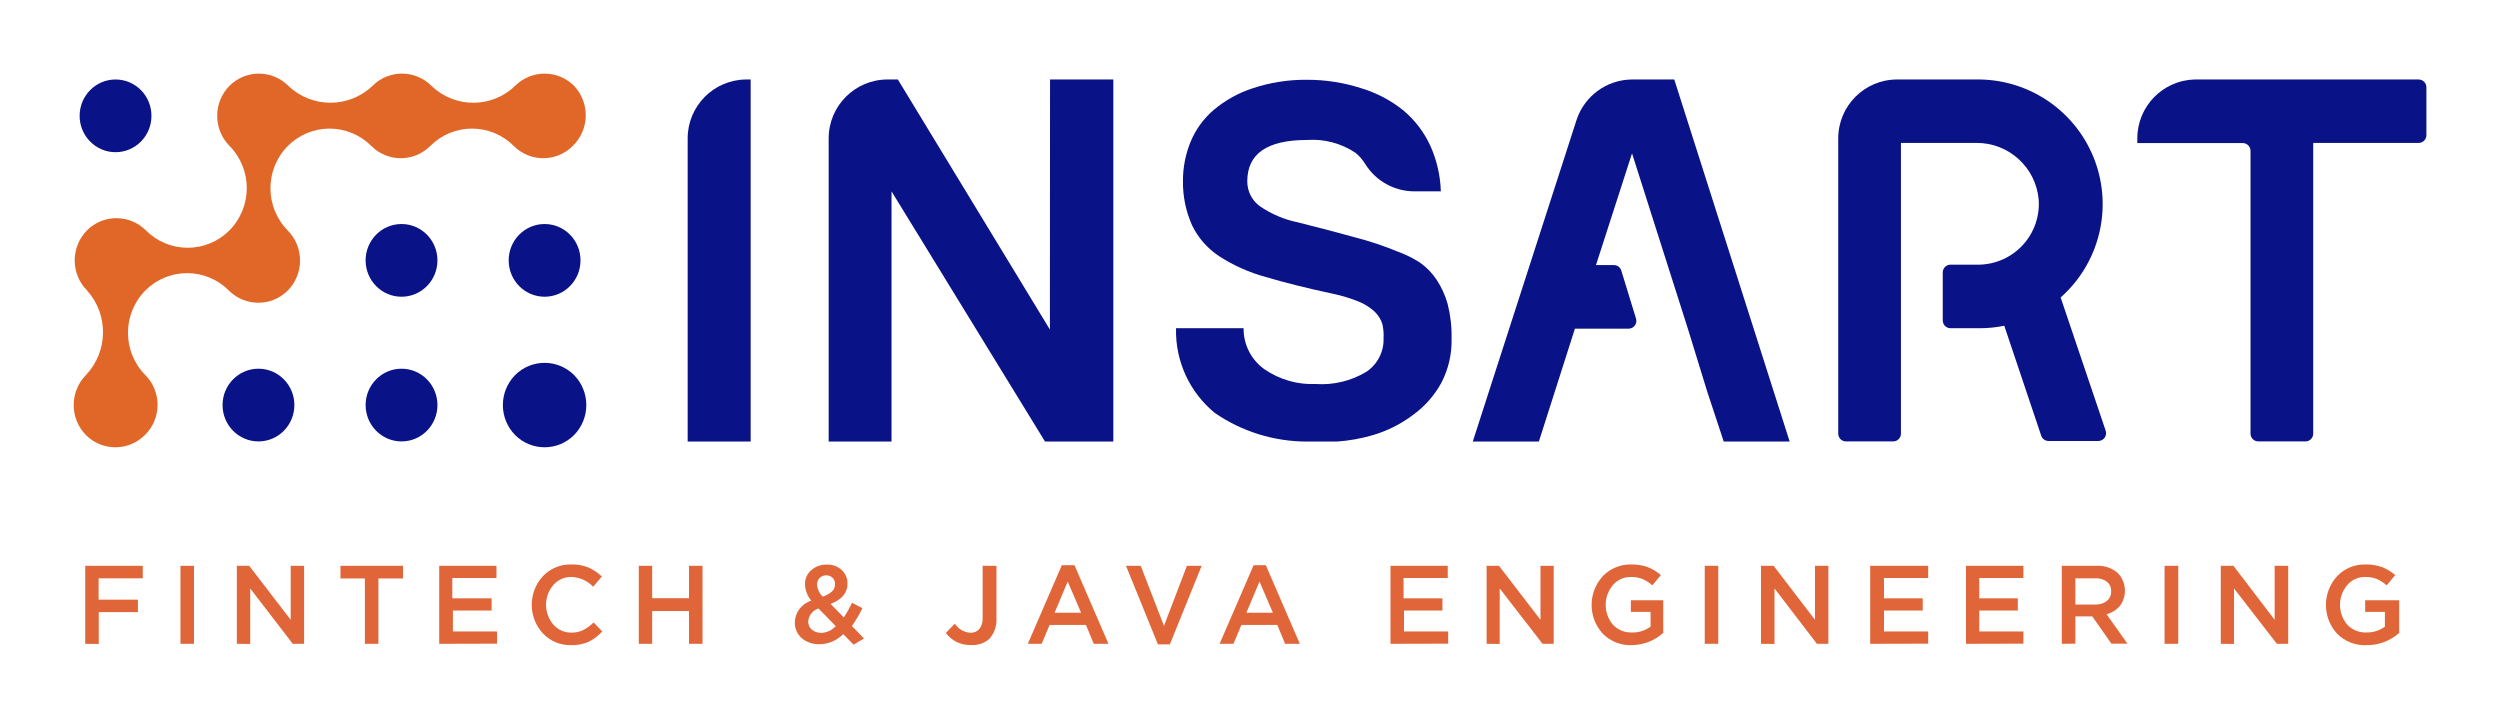
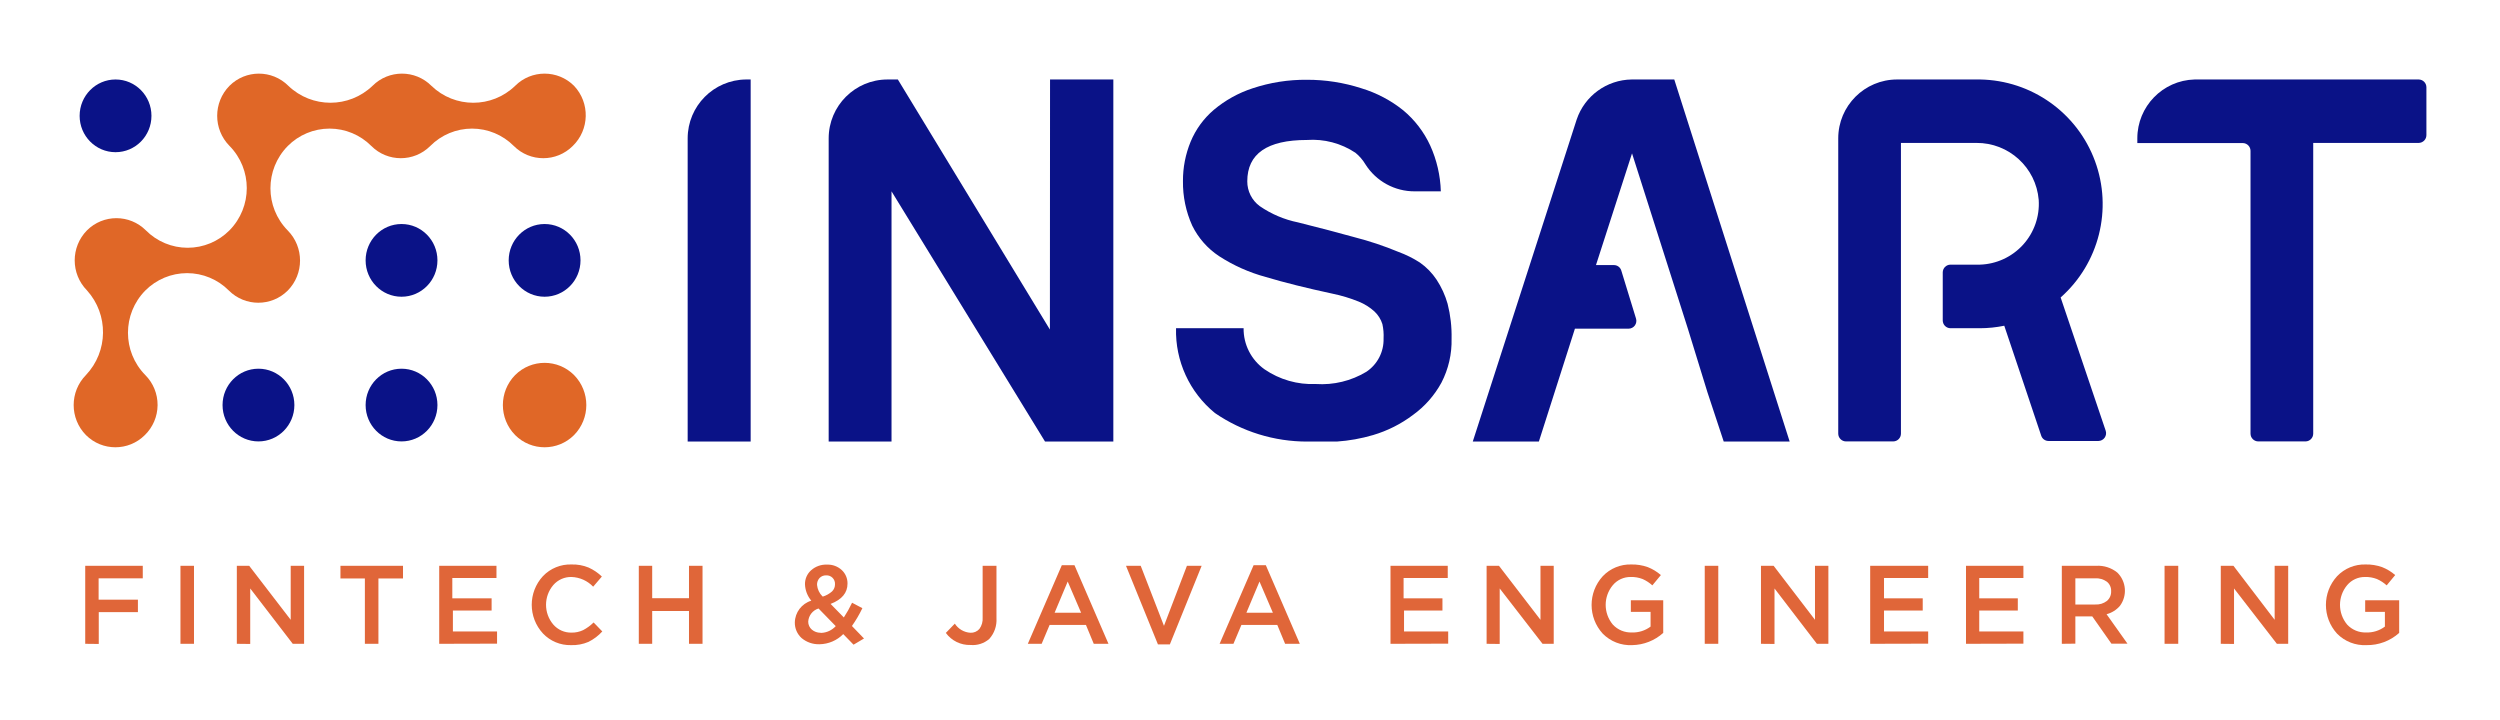
<svg xmlns="http://www.w3.org/2000/svg" width="169.85" height="48.85" viewBox="0 0 169.85 48.85">
  <defs>
    <style>.cls-1,.cls-2{fill:none;}.cls-2{clip-rule:evenodd;}.cls-3{clip-path:url(#clip-path);}.cls-4{fill:#0a1287;}.cls-5{clip-path:url(#clip-path-2);}.cls-6{clip-path:url(#clip-path-3);}.cls-7{clip-path:url(#clip-path-4);}.cls-8{clip-path:url(#clip-path-5);}.cls-9{fill:#e06727;}.cls-10{clip-path:url(#clip-path-6);}.cls-11{clip-path:url(#clip-path-7);}.cls-12{clip-path:url(#clip-path-8);}.cls-13{clip-path:url(#clip-path-9);}.cls-14{clip-path:url(#clip-path-10);}.cls-15{clip-path:url(#clip-path-11);}.cls-16{clip-path:url(#clip-path-12);}.cls-17{clip-path:url(#clip-path-13);}.cls-18{clip-path:url(#clip-path-14);}.cls-19{fill:#e06639;}.cls-20{clip-path:url(#clip-path-15);}.cls-21{clip-path:url(#clip-path-16);}.cls-22{clip-path:url(#clip-path-17);}.cls-23{clip-path:url(#clip-path-18);}.cls-24{clip-path:url(#clip-path-19);}.cls-25{clip-path:url(#clip-path-20);}.cls-26{clip-path:url(#clip-path-21);}.cls-27{clip-path:url(#clip-path-22);}.cls-28{clip-path:url(#clip-path-23);}.cls-29{clip-path:url(#clip-path-24);}.cls-30{clip-path:url(#clip-path-25);}.cls-31{clip-path:url(#clip-path-26);}.cls-32{clip-path:url(#clip-path-27);}.cls-33{clip-path:url(#clip-path-28);}.cls-34{clip-path:url(#clip-path-29);}.cls-35{clip-path:url(#clip-path-30);}.cls-36{clip-path:url(#clip-path-31);}.cls-37{clip-path:url(#clip-path-32);}.cls-38{clip-path:url(#clip-path-33);}.cls-39{clip-path:url(#clip-path-34);}.cls-40{clip-path:url(#clip-path-35);}.cls-41{clip-path:url(#clip-path-36);}</style>
    <clipPath id="clip-path">
      <ellipse class="cls-1" cx="7.85" cy="7.87" rx="2.44" ry="2.47" />
    </clipPath>
    <clipPath id="clip-path-2">
      <ellipse class="cls-1" cx="27.28" cy="17.69" rx="2.44" ry="2.47" />
    </clipPath>
    <clipPath id="clip-path-3">
      <ellipse class="cls-1" cx="27.28" cy="27.52" rx="2.44" ry="2.47" />
    </clipPath>
    <clipPath id="clip-path-4">
      <ellipse class="cls-1" cx="17.56" cy="27.52" rx="2.44" ry="2.47" />
    </clipPath>
    <clipPath id="clip-path-5">
      <path class="cls-2" d="M9.87,25.48a4.09,4.09,0,0,1,0-5.74,4,4,0,0,1,5.68,0,2.83,2.83,0,0,0,4,0,2.91,2.91,0,0,0,0-4.08,4.09,4.09,0,0,1,0-5.74,4,4,0,0,1,5.68,0,2.83,2.83,0,0,0,4,0,4,4,0,0,1,5.68,0,2.83,2.83,0,0,0,4,0A2.91,2.91,0,0,0,39,5.83a2.83,2.83,0,0,0-4,0,4.09,4.09,0,0,1-5.69,0,2.83,2.83,0,0,0-4,0,4.13,4.13,0,0,1-5.72,0,2.83,2.83,0,0,0-4,0,2.91,2.91,0,0,0,0,4.08,4.09,4.09,0,0,1,0,5.74,4,4,0,0,1-5.68,0,2.83,2.83,0,0,0-4,0,2.91,2.91,0,0,0,0,4.08,4.24,4.24,0,0,1-.07,5.75,2.91,2.91,0,0,0,0,4.08,2.83,2.83,0,0,0,4,0A2.87,2.87,0,0,0,9.87,25.48Z" />
    </clipPath>
    <clipPath id="clip-path-6">
      <ellipse class="cls-1" cx="37" cy="17.69" rx="2.44" ry="2.47" />
    </clipPath>
    <clipPath id="clip-path-7">
      <path class="cls-2" d="M39,25.48a2.83,2.83,0,0,0-4,0,2.91,2.91,0,0,0,0,4.08,2.83,2.83,0,0,0,4,0A2.91,2.91,0,0,0,39,25.48Z" />
    </clipPath>
    <clipPath id="clip-path-8">
      <path class="cls-2" d="M149.1,5.4a4,4,0,0,0-3.89,4v.32h7.17a.53.53,0,0,1,.52.53V29.46a.53.53,0,0,0,.52.53h3.22a.53.53,0,0,0,.52-.53V9.71h7.17a.53.53,0,0,0,.52-.53V5.93a.53.53,0,0,0-.52-.53Z" />
    </clipPath>
    <clipPath id="clip-path-9">
      <path class="cls-2" d="M110.86,5.4a4,4,0,0,0-3.74,2.72L100.06,30h4.49L107,22.33h3.65a.53.53,0,0,0,.5-.69l-1-3.26a.52.52,0,0,0-.5-.37h-1.22l2.45-7.59,3.79,11.9L116,26.64,117.11,30h4.48L113.75,5.4Z" />
    </clipPath>
    <clipPath id="clip-path-10">
      <path class="cls-2" d="M71.33,22.39,61,5.4H60.3a4,4,0,0,0-4,4V30h4.27V13L71,30h4.64V5.4h-4.3Z" />
    </clipPath>
    <clipPath id="clip-path-11">
      <path class="cls-2" d="M46.72,9.4V30H51V5.4h-.32A4,4,0,0,0,46.72,9.4Z" />
    </clipPath>
    <clipPath id="clip-path-12">
      <path class="cls-2" d="M97.6,19a4.37,4.37,0,0,0-1.13-1.16A7.42,7.42,0,0,0,95,17.11a22.05,22.05,0,0,0-3-1q-1.61-.45-3.81-1A7.06,7.06,0,0,1,85.58,14a2.08,2.08,0,0,1-.84-1.68q0-2.81,4.05-2.81a5.26,5.26,0,0,1,3.3.87,3,3,0,0,1,.68.79A3.94,3.94,0,0,0,96.12,13h1.77a8.1,8.1,0,0,0-.72-3.11,6.84,6.84,0,0,0-1.84-2.4A8.45,8.45,0,0,0,92.5,6a11.92,11.92,0,0,0-3.71-.58A11.35,11.35,0,0,0,85.1,6a7.9,7.9,0,0,0-2.63,1.46,5.73,5.73,0,0,0-1.58,2.17,6.94,6.94,0,0,0-.52,2.67A7.13,7.13,0,0,0,81,15.33a5.26,5.26,0,0,0,1.82,2.07A11.24,11.24,0,0,0,86,18.82q1.91.57,4.52,1.13a10.27,10.27,0,0,1,1.79.54,3.59,3.59,0,0,1,1.08.68,2,2,0,0,1,.53.85A3.65,3.65,0,0,1,94,23a2.63,2.63,0,0,1-1.17,2.26,5.89,5.89,0,0,1-3.43.83,5.72,5.72,0,0,1-3.49-1,3.37,3.37,0,0,1-1.42-2.79H79.9a7.19,7.19,0,0,0,2.64,5.76A11.06,11.06,0,0,0,88.82,30h2a11.44,11.44,0,0,0,2.46-.44A8.5,8.5,0,0,0,96,28.19,6.6,6.6,0,0,0,97.93,26a6.17,6.17,0,0,0,.69-3,8.8,8.8,0,0,0-.27-2.36A5.89,5.89,0,0,0,97.6,19Z" />
    </clipPath>
    <clipPath id="clip-path-13">
      <path class="cls-2" d="M140,20.21A8.47,8.47,0,0,0,134.53,5.4h-5.64a4,4,0,0,0-4,4V29.46a.53.53,0,0,0,.52.53h3.22a.53.53,0,0,0,.52-.53V9.71h5.12a4.22,4.22,0,0,1,4.24,3.87,4.13,4.13,0,0,1-4,4.4h-2a.53.53,0,0,0-.52.53v3.26a.53.53,0,0,0,.52.53h2a8.31,8.31,0,0,0,1.66-.17l2.51,7.47a.52.52,0,0,0,.49.36h3.4a.53.53,0,0,0,.49-.7Z" />
    </clipPath>
    <clipPath id="clip-path-14">
      <polygon class="cls-2" points="5.79 43.74 5.79 38.44 9.7 38.44 9.7 39.29 6.7 39.29 6.7 40.74 9.37 40.74 9.37 41.59 6.71 41.59 6.71 43.75 5.79 43.74" />
    </clipPath>
    <clipPath id="clip-path-15">
      <rect class="cls-1" x="12.26" y="38.44" width="0.92" height="5.3" />
    </clipPath>
    <clipPath id="clip-path-16">
      <polygon class="cls-2" points="16.09 43.74 16.09 38.44 16.93 38.44 19.75 42.11 19.75 38.44 20.66 38.44 20.66 43.74 19.89 43.74 17 39.98 17 43.75 16.09 43.74" />
    </clipPath>
    <clipPath id="clip-path-17">
      <polygon class="cls-2" points="24.79 43.74 24.79 39.3 23.13 39.3 23.13 38.44 27.38 38.44 27.38 39.3 25.71 39.3 25.71 43.74 24.79 43.74" />
    </clipPath>
    <clipPath id="clip-path-18">
      <polygon class="cls-2" points="29.84 43.74 29.84 38.44 33.73 38.44 33.73 39.27 30.73 39.27 30.73 40.65 33.4 40.65 33.4 41.48 30.77 41.48 30.77 42.9 33.77 42.9 33.77 43.73 29.84 43.74" />
    </clipPath>
    <clipPath id="clip-path-19">
      <path class="cls-2" d="M38.79,43.83a2.54,2.54,0,0,1-1.9-.79,2.87,2.87,0,0,1,0-3.9,2.57,2.57,0,0,1,1.94-.79,2.83,2.83,0,0,1,1.16.21,3.16,3.16,0,0,1,.9.61l-.59.69a2.14,2.14,0,0,0-1.47-.66,1.59,1.59,0,0,0-1.24.55,2.07,2.07,0,0,0,0,2.68,1.59,1.59,0,0,0,1.24.55,1.77,1.77,0,0,0,.79-.17,3,3,0,0,0,.71-.52l.59.61a3.17,3.17,0,0,1-.94.71A2.76,2.76,0,0,1,38.79,43.83Z" />
    </clipPath>
    <clipPath id="clip-path-20">
      <polygon class="cls-2" points="43.4 43.74 43.4 38.44 44.31 38.44 44.31 40.64 46.81 40.64 46.81 38.44 47.73 38.44 47.73 43.74 46.81 43.74 46.81 41.51 44.31 41.51 44.31 43.74 43.4 43.74" />
    </clipPath>
    <clipPath id="clip-path-21">
      <path class="cls-2" d="M55.91,40.53a1.71,1.71,0,0,0,.62-.35.66.66,0,0,0,.2-.49.57.57,0,0,0-.6-.6.59.59,0,0,0-.45.18.65.65,0,0,0-.17.47,1.26,1.26,0,0,0,.37.78ZM55.78,43a1.42,1.42,0,0,0,1-.46l-1.17-1.2a1,1,0,0,0-.7.89.71.71,0,0,0,.25.55.91.91,0,0,0,.58.21Zm2.21.8-.7-.72a2.31,2.31,0,0,1-1.61.69,1.8,1.8,0,0,1-1.22-.42A1.4,1.4,0,0,1,54,42.29a1.58,1.58,0,0,1,1.12-1.48,1.83,1.83,0,0,1-.43-1.12,1.25,1.25,0,0,1,.41-.94,1.53,1.53,0,0,1,1.09-.39,1.4,1.4,0,0,1,1,.37,1.23,1.23,0,0,1,.39.92q0,.94-1.15,1.38l.9.92a8.27,8.27,0,0,0,.56-1l.7.37a8.46,8.46,0,0,1-.71,1.21l.82.85Z" />
    </clipPath>
    <clipPath id="clip-path-22">
      <path class="cls-2" d="M65.94,43.82A2,2,0,0,1,64.26,43l.61-.63a1.36,1.36,0,0,0,1.06.62.76.76,0,0,0,.61-.26,1.16,1.16,0,0,0,.22-.78V38.44h.94V42a1.92,1.92,0,0,1-.49,1.41A1.71,1.71,0,0,1,65.94,43.82Z" />
    </clipPath>
    <clipPath id="clip-path-23">
      <path class="cls-2" d="M71.65,41.63h1.8l-.91-2.12Zm-1.82,2.11,2.31-5.34H73l2.31,5.34h-1l-.53-1.28H71.31l-.54,1.28Z" />
    </clipPath>
    <clipPath id="clip-path-24">
      <polygon class="cls-2" points="78.67 43.78 76.5 38.44 77.5 38.44 79.08 42.52 80.64 38.44 81.64 38.44 79.48 43.78 78.67 43.78" />
    </clipPath>
    <clipPath id="clip-path-25">
      <path class="cls-2" d="M84.68,41.63h1.8l-.91-2.12Zm-1.82,2.11,2.31-5.34H86l2.31,5.34h-1l-.53-1.28H84.34l-.54,1.28Z" />
    </clipPath>
    <clipPath id="clip-path-26">
      <polygon class="cls-2" points="94.47 43.74 94.47 38.44 98.36 38.44 98.36 39.27 95.36 39.27 95.36 40.65 98 40.65 98 41.48 95.39 41.48 95.39 42.9 98.39 42.9 98.39 43.73 94.47 43.74" />
    </clipPath>
    <clipPath id="clip-path-27">
      <polygon class="cls-2" points="101 43.74 101 38.44 101.84 38.44 104.66 42.11 104.66 38.44 105.56 38.44 105.56 43.74 104.8 43.74 101.89 39.98 101.89 43.75 101 43.74" />
    </clipPath>
    <clipPath id="clip-path-28">
      <path class="cls-2" d="M110.89,43.83a2.62,2.62,0,0,1-2-.78,2.89,2.89,0,0,1,0-3.9,2.57,2.57,0,0,1,1.94-.8,3.16,3.16,0,0,1,1.12.18,3.09,3.09,0,0,1,.89.54l-.58.7a2.45,2.45,0,0,0-.66-.43,2.07,2.07,0,0,0-.81-.14,1.56,1.56,0,0,0-1.21.55,2.09,2.09,0,0,0,0,2.69,1.68,1.68,0,0,0,1.29.53,2,2,0,0,0,1.27-.4v-1H110.8v-.79H113V43A3.24,3.24,0,0,1,110.89,43.83Z" />
    </clipPath>
    <clipPath id="clip-path-29">
      <rect class="cls-1" x="115.82" y="38.44" width="0.92" height="5.3" />
    </clipPath>
    <clipPath id="clip-path-30">
      <polygon class="cls-2" points="119.64 43.74 119.64 38.44 120.5 38.44 123.31 42.11 123.31 38.44 124.22 38.44 124.22 43.74 123.44 43.74 120.56 39.98 120.56 43.75 119.64 43.74" />
    </clipPath>
    <clipPath id="clip-path-31">
      <polygon class="cls-2" points="127.06 43.74 127.06 38.44 131 38.44 131 39.27 128 39.27 128 40.65 130.63 40.65 130.63 41.48 128 41.48 128 42.9 131 42.9 131 43.73 127.06 43.74" />
    </clipPath>
    <clipPath id="clip-path-32">
      <polygon class="cls-2" points="133.57 43.74 133.57 38.44 137.47 38.44 137.47 39.27 134.47 39.27 134.47 40.65 137.09 40.65 137.09 41.48 134.47 41.48 134.47 42.9 137.47 42.9 137.47 43.73 133.57 43.74" />
    </clipPath>
    <clipPath id="clip-path-33">
      <path class="cls-2" d="M141,41.07h1.35a1.19,1.19,0,0,0,.79-.24.81.81,0,0,0,.29-.66.78.78,0,0,0-.29-.65,1.25,1.25,0,0,0-.8-.23H141Zm-.92,2.67v-5.3h2.34a2.08,2.08,0,0,1,1.43.46,1.73,1.73,0,0,1,.18,2.26,1.8,1.8,0,0,1-.91.57l1.42,2h-1.09l-1.3-1.85H141v1.85Z" />
    </clipPath>
    <clipPath id="clip-path-34">
      <rect class="cls-1" x="147.06" y="38.44" width="0.93" height="5.3" />
    </clipPath>
    <clipPath id="clip-path-35">
      <polygon class="cls-2" points="150.88 43.74 150.88 38.44 151.74 38.44 154.54 42.11 154.54 38.44 155.46 38.44 155.46 43.74 154.69 43.74 151.78 39.98 151.78 43.75 150.88 43.74" />
    </clipPath>
    <clipPath id="clip-path-36">
      <path class="cls-2" d="M160.78,43.83a2.62,2.62,0,0,1-2-.78,2.89,2.89,0,0,1,0-3.9,2.57,2.57,0,0,1,1.94-.8,3.16,3.16,0,0,1,1.12.18,3.09,3.09,0,0,1,.89.54l-.58.7a2.45,2.45,0,0,0-.66-.43,2.07,2.07,0,0,0-.81-.14,1.56,1.56,0,0,0-1.21.55,2.09,2.09,0,0,0,0,2.69,1.68,1.68,0,0,0,1.29.53,2,2,0,0,0,1.27-.4v-1h-1.34v-.79H163V43A3.24,3.24,0,0,1,160.78,43.83Z" />
    </clipPath>
  </defs>
  <g id="Слой_2" data-name="Слой 2">
    <g id="Слой_1-2" data-name="Слой 1">
      <g class="cls-3">
        <rect class="cls-4" x="0.41" y="0.4" width="14.88" height="14.94" />
      </g>
      <g class="cls-5">
        <rect class="cls-4" x="19.84" y="10.22" width="14.88" height="14.94" />
      </g>
      <g class="cls-6">
        <rect class="cls-4" x="19.84" y="20.05" width="14.88" height="14.94" />
      </g>
      <g class="cls-7">
        <rect class="cls-4" x="10.12" y="20.05" width="14.88" height="14.94" />
      </g>
      <g class="cls-8">
        <rect class="cls-9" width="44.8" height="35.39" />
      </g>
      <g class="cls-10">
        <rect class="cls-4" x="29.56" y="10.22" width="14.88" height="14.94" />
      </g>
      <g class="cls-11">
-         <rect class="cls-4" x="29.16" y="19.65" width="15.67" height="15.74" />
+         <rect class="cls-422" fill="#e06727" x="29.16" y="19.65" width="15.67" height="15.74" />
      </g>
      <g class="cls-12">
        <rect class="cls-4" x="140.21" y="0.4" width="29.64" height="34.59" />
      </g>
      <g class="cls-13">
        <rect class="cls-4" x="95.06" y="0.4" width="31.53" height="34.58" />
      </g>
      <g class="cls-14">
        <rect class="cls-4" x="51.3" y="0.4" width="29.33" height="34.58" />
      </g>
      <g class="cls-15">
        <rect class="cls-4" x="41.72" y="0.4" width="14.27" height="34.58" />
      </g>
      <g class="cls-16">
        <rect class="cls-4" x="74.9" y="0.4" width="28.72" height="34.58" />
      </g>
      <g class="cls-17">
        <rect class="cls-4" x="119.89" y="0.4" width="28.16" height="34.59" />
      </g>
      <g class="cls-18">
        <rect class="cls-19" x="0.79" y="33.44" width="13.9" height="15.31" />
      </g>
      <g class="cls-20">
        <rect class="cls-19" x="7.26" y="33.44" width="10.92" height="15.3" />
      </g>
      <g class="cls-21">
        <rect class="cls-19" x="11.08" y="33.44" width="14.57" height="15.31" />
      </g>
      <g class="cls-22">
        <rect class="cls-19" x="18.12" y="33.44" width="14.25" height="15.3" />
      </g>
      <g class="cls-23">
        <rect class="cls-19" x="24.84" y="33.44" width="13.92" height="15.3" />
      </g>
      <g class="cls-24">
        <rect class="cls-19" x="31.13" y="33.35" width="14.79" height="15.48" />
      </g>
      <g class="cls-25">
        <rect class="cls-19" x="38.39" y="33.44" width="14.34" height="15.3" />
      </g>
      <g class="cls-26">
        <rect class="cls-19" x="48.98" y="33.36" width="14.7" height="15.49" />
      </g>
      <g class="cls-27">
        <rect class="cls-19" x="59.26" y="33.44" width="13.44" height="15.39" />
      </g>
      <g class="cls-28">
        <rect class="cls-19" x="64.83" y="33.4" width="15.47" height="15.34" />
      </g>
      <g class="cls-29">
        <rect class="cls-19" x="71.49" y="33.44" width="15.15" height="15.34" />
      </g>
      <g class="cls-30">
        <rect class="cls-19" x="77.86" y="33.4" width="15.44" height="15.34" />
      </g>
      <g class="cls-31">
        <rect class="cls-19" x="89.47" y="33.44" width="13.92" height="15.3" />
      </g>
      <g class="cls-32">
        <rect class="cls-19" x="95.99" y="33.44" width="14.57" height="15.31" />
      </g>
      <g class="cls-33">
        <rect class="cls-19" x="103.14" y="33.35" width="14.9" height="15.48" />
      </g>
      <g class="cls-34">
        <rect class="cls-19" x="110.82" y="33.44" width="10.92" height="15.3" />
      </g>
      <g class="cls-35">
        <rect class="cls-19" x="114.64" y="33.44" width="14.57" height="15.31" />
      </g>
      <g class="cls-36">
        <rect class="cls-19" x="122.06" y="33.44" width="13.93" height="15.3" />
      </g>
      <g class="cls-37">
        <rect class="cls-19" x="128.57" y="33.44" width="13.89" height="15.3" />
      </g>
      <g class="cls-38">
        <rect class="cls-19" x="135.09" y="33.43" width="14.46" height="15.3" />
      </g>
      <g class="cls-39">
        <rect class="cls-19" x="142.06" y="33.44" width="10.93" height="15.3" />
      </g>
      <g class="cls-40">
        <rect class="cls-19" x="145.88" y="33.44" width="14.57" height="15.31" />
      </g>
      <g class="cls-41">
        <rect class="cls-19" x="153.03" y="33.35" width="14.97" height="15.48" />
      </g>
    </g>
  </g>
</svg>
